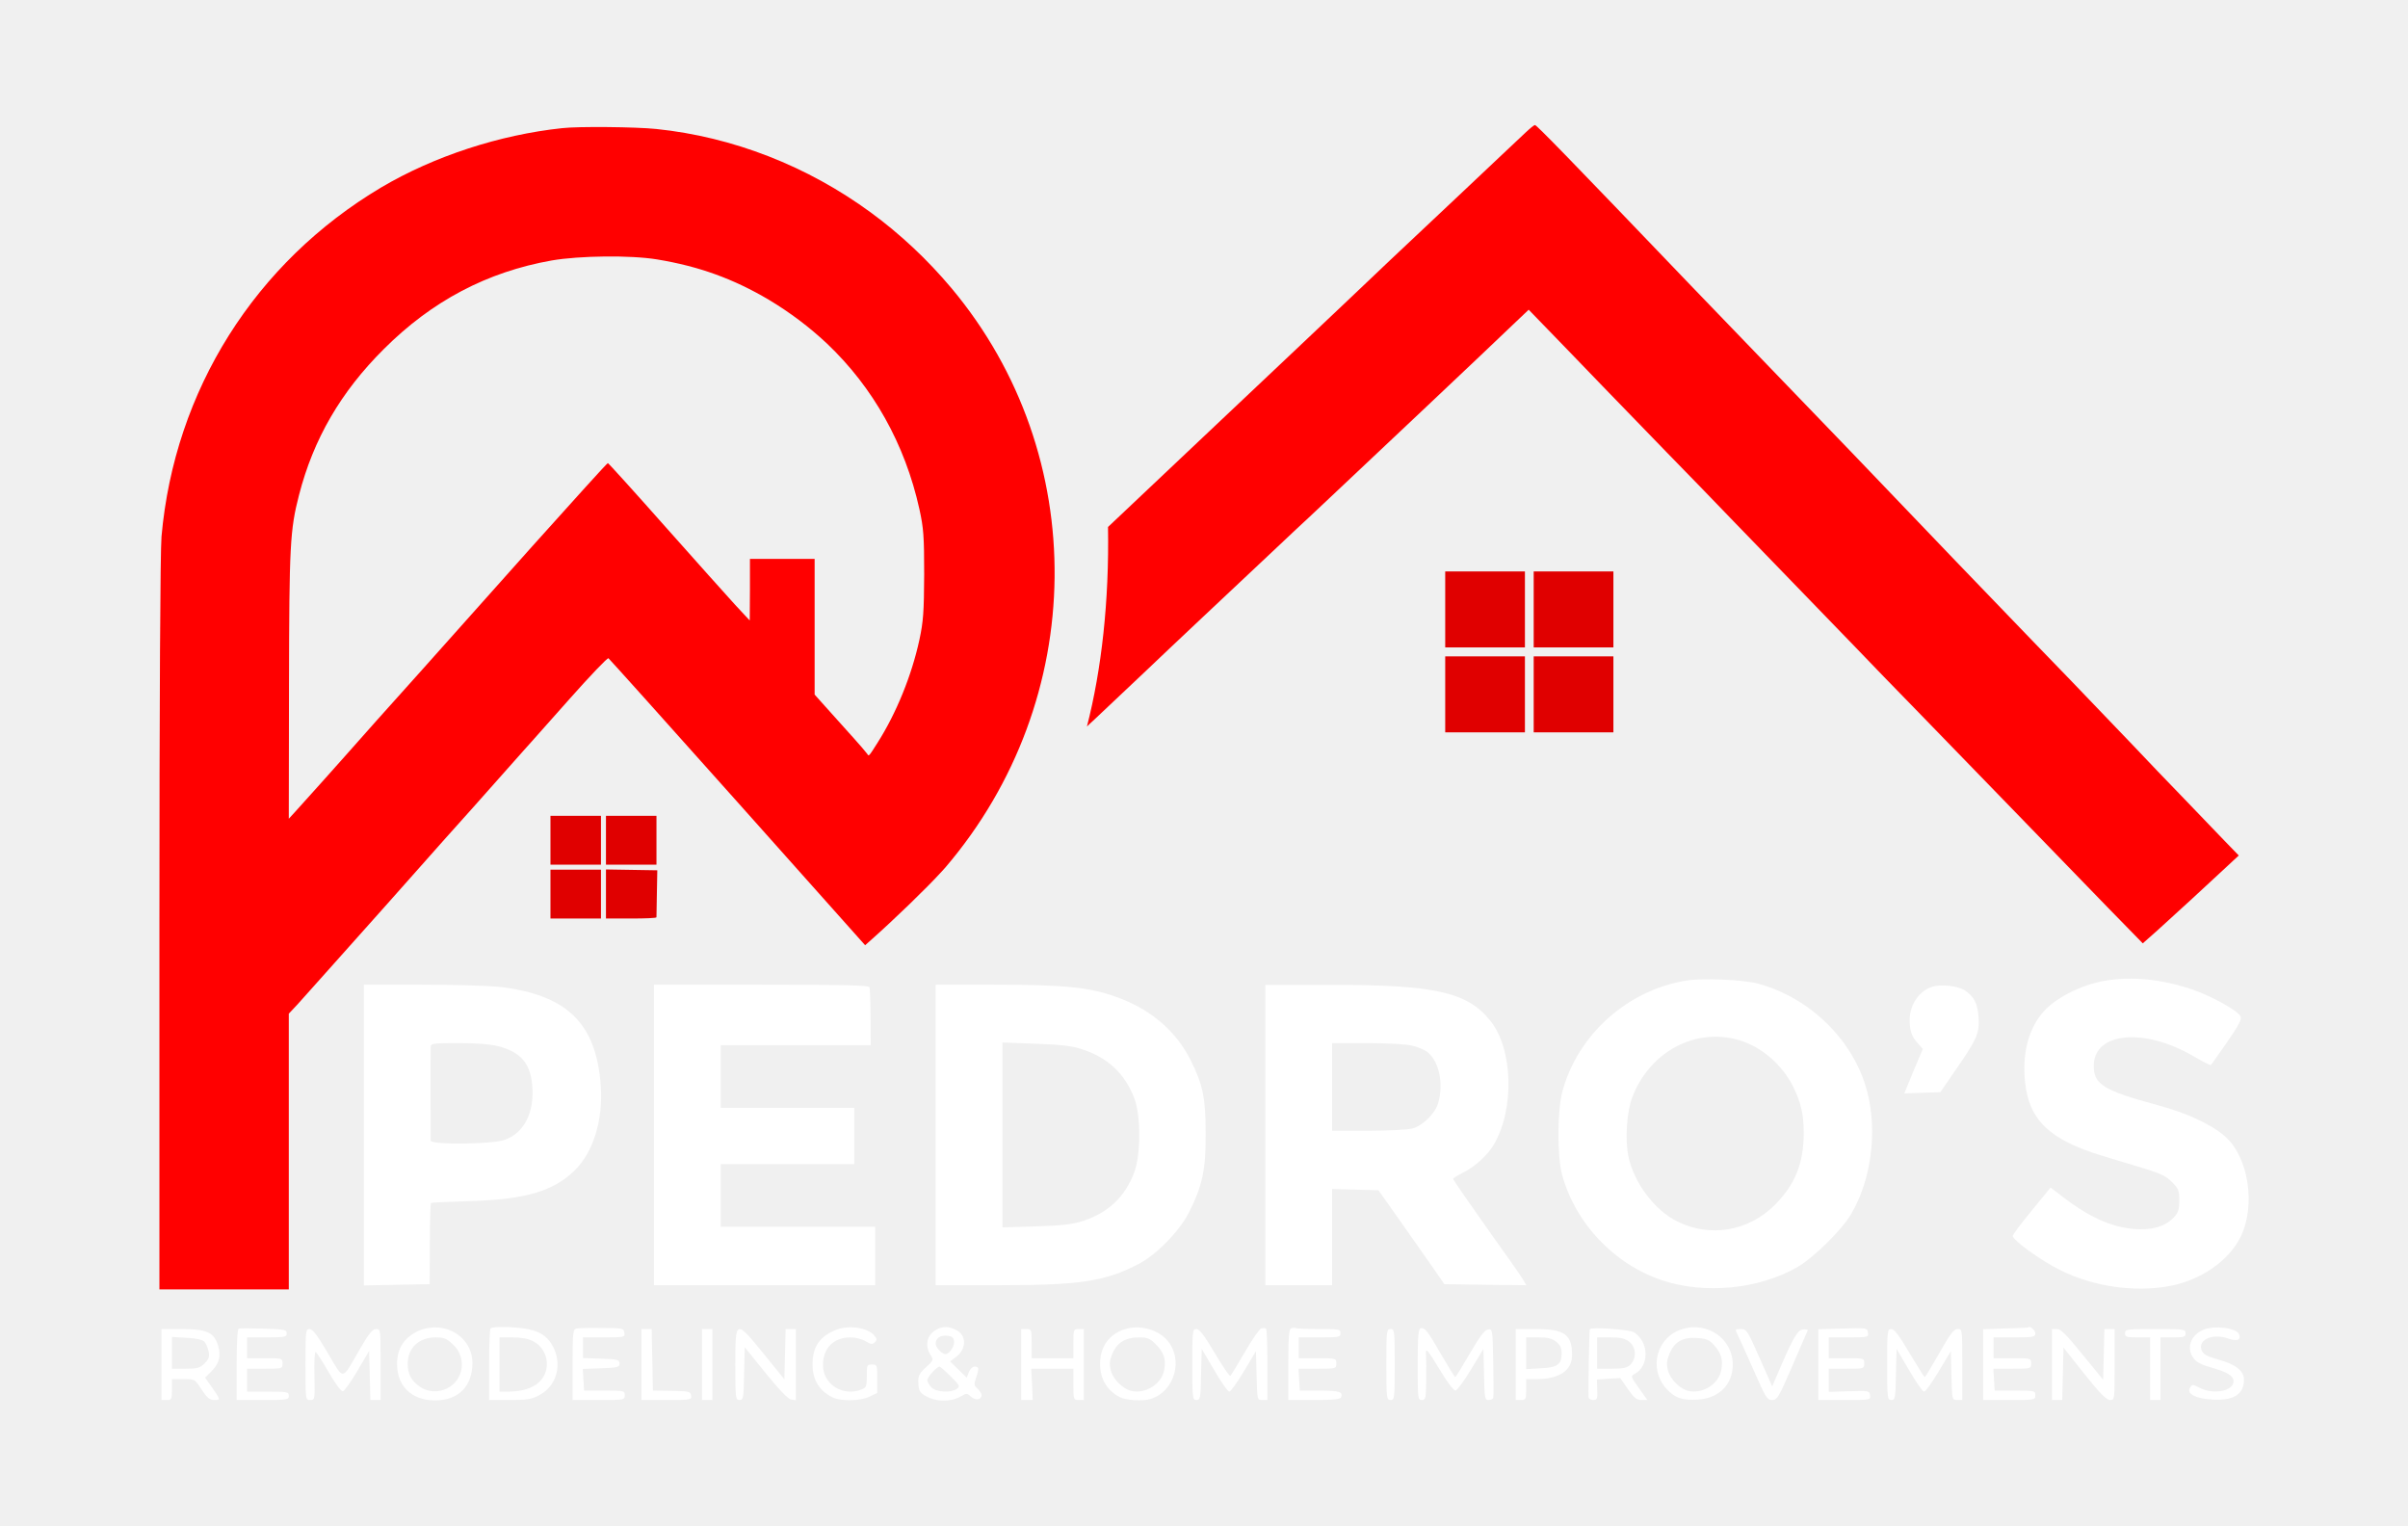
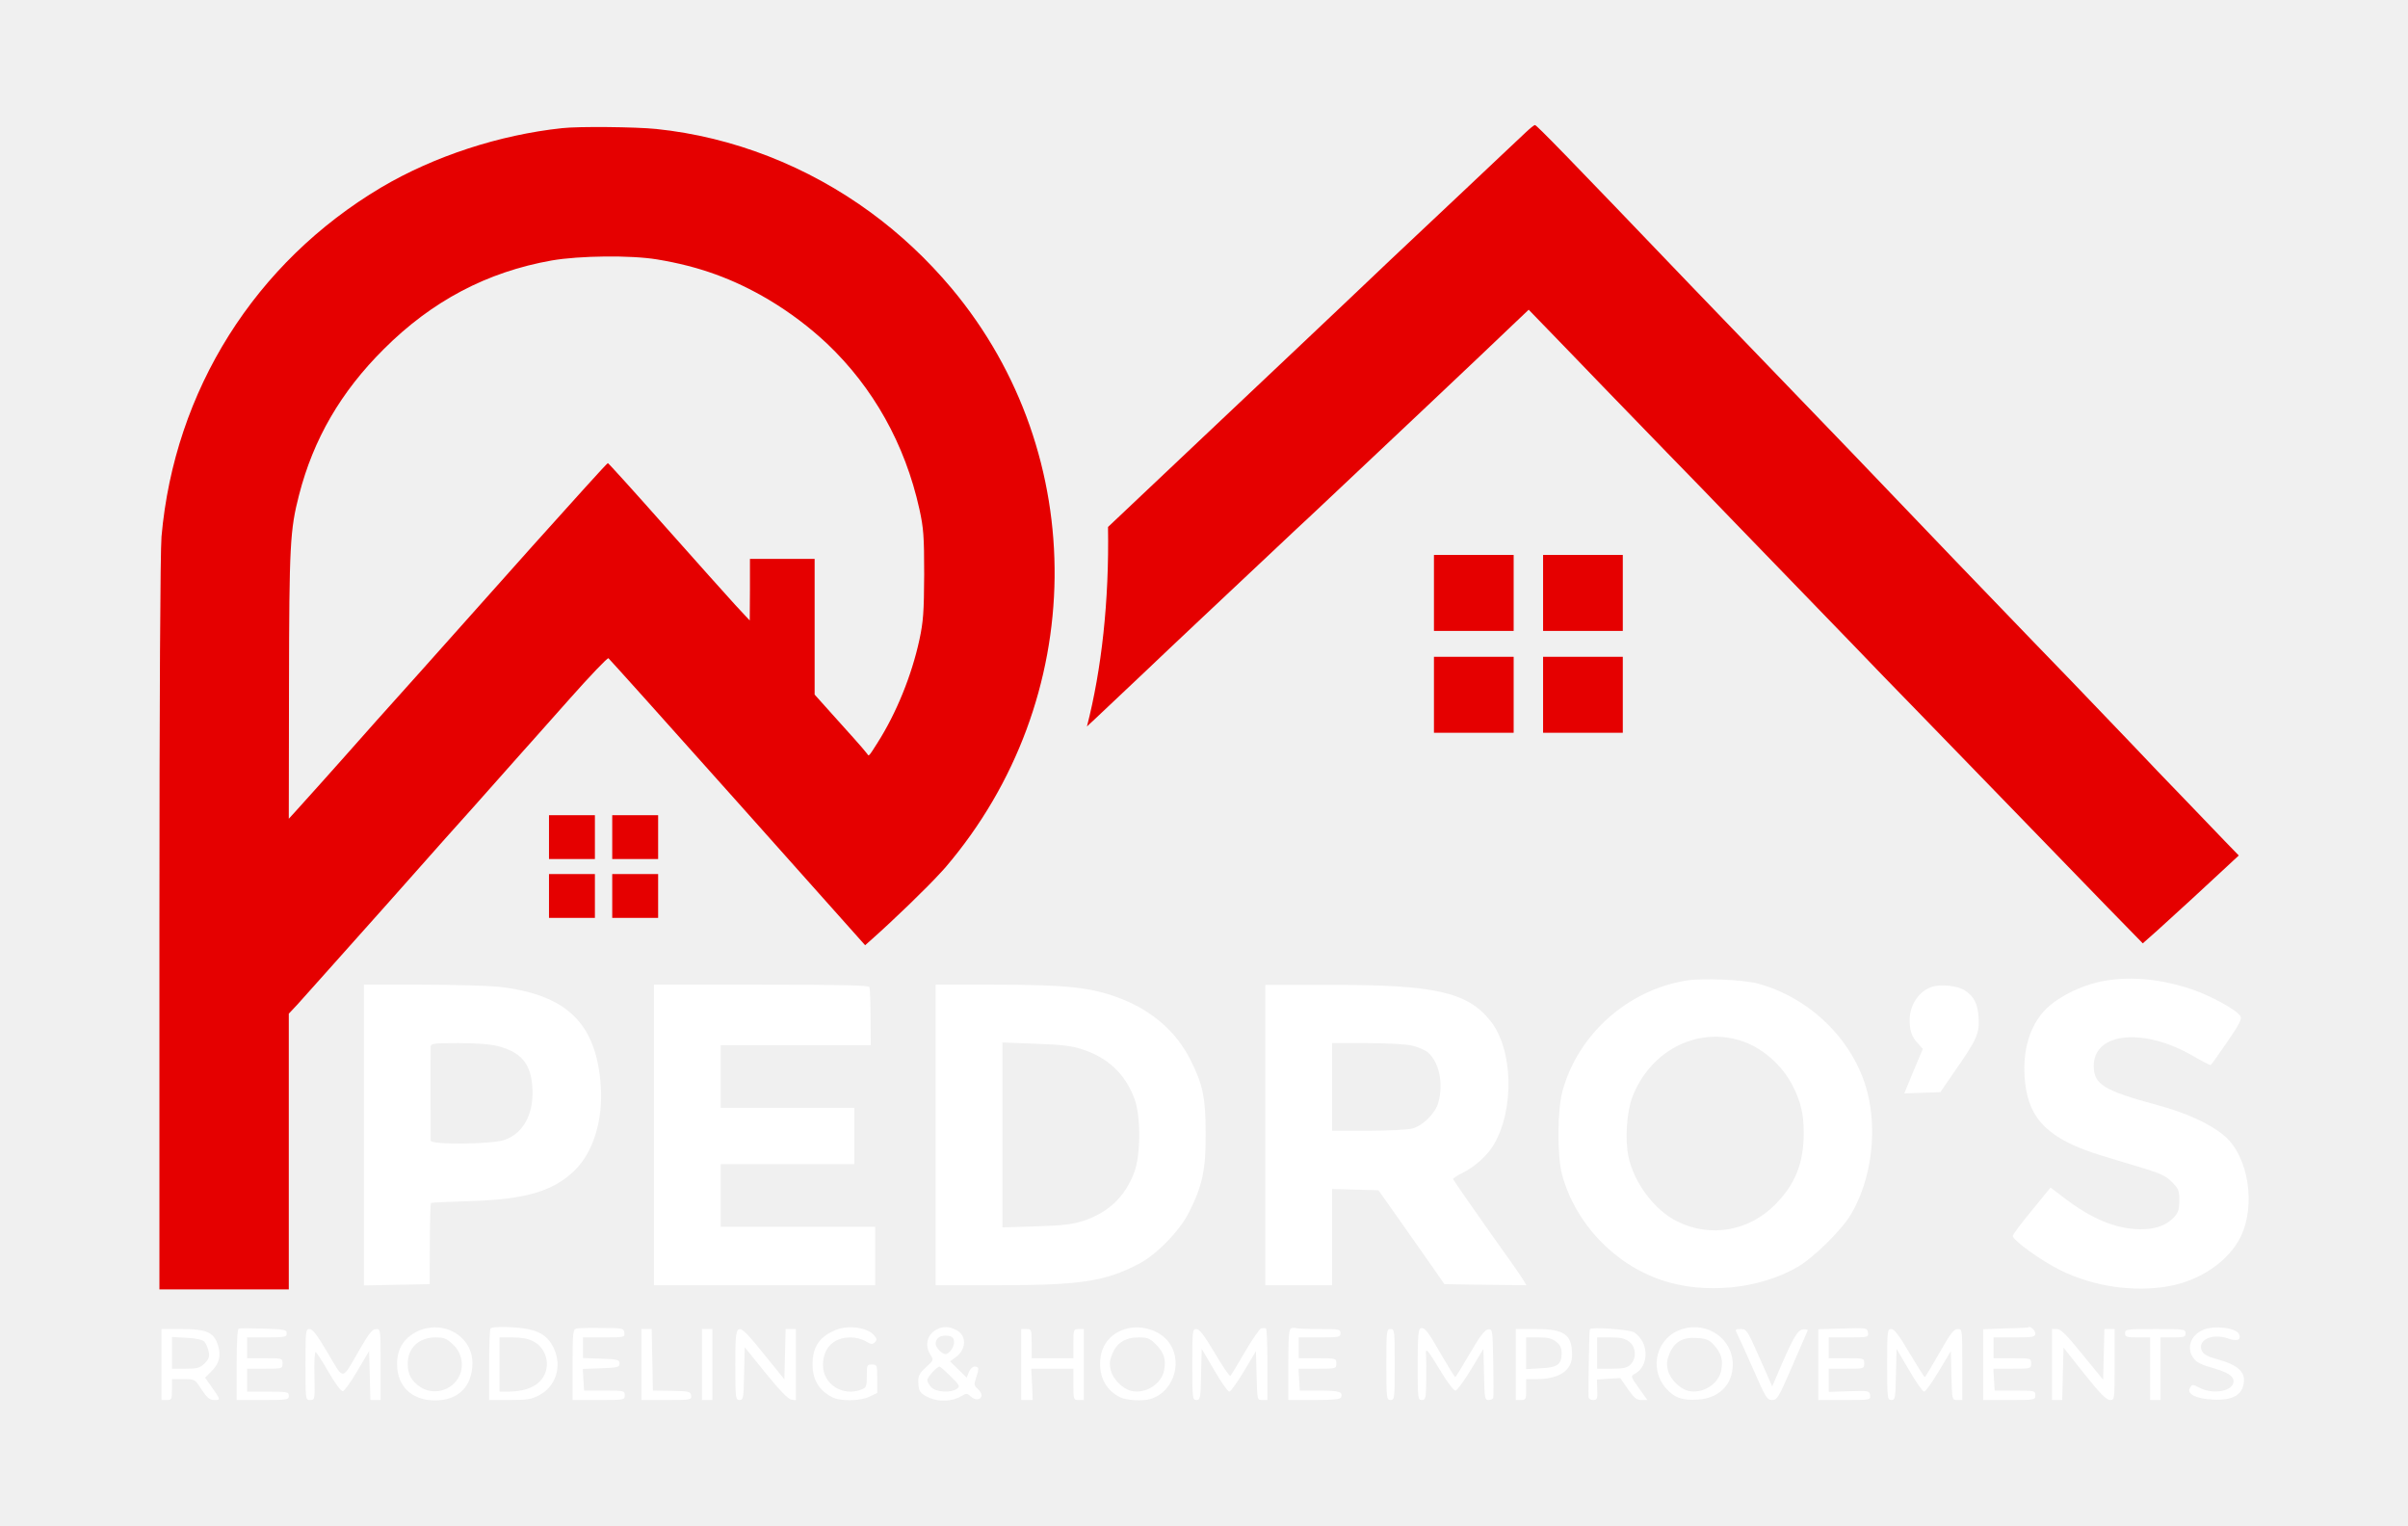
<svg xmlns="http://www.w3.org/2000/svg" version="1.1" id="Capa_1" x="0px" y="0px" viewBox="0 0 1154 731" style="enable-background:new 0 0 1154 731;" xml:space="preserve">
  <style type="text/css">
- 	.st0{fill:#FF0000;}
- 	.st1{fill:#E00000;}
- 	.st2{fill:#FFFFFF;}
+ 	.st0{fill:#E50000;}
+ 	.st1{fill:#FFFFFF;}
</style>
  <g>
    <g>
-       <path class="st0" d="M1072.9,409.9l-5.6,5.2c-8.1,7.6-25.3,23.4-33.4,30.7l-7,6.2l-17-17.4c-9.3-9.6-29.4-30.3-44.5-45.9    c-15.1-15.6-35.8-36.9-46-47.4c-10.2-10.4-24.1-24.8-31-32c-6.9-7.1-19.1-19.7-27.1-28c-8-8.2-21.7-22.4-30.5-31.5    c-8.7-9.1-22.9-23.7-31.5-32.5c-8.5-8.8-22.7-23.4-31.5-32.5c-8.7-9.1-20.3-21-25.6-26.5l-9.6-9.9l-7.9,7.5    c-4.3,4.2-24,22.8-43.8,41.5c-19.8,18.6-39.4,37.1-43.5,41c-4.1,3.9-8.7,8.2-10.1,9.5c-1.5,1.3-9.3,8.7-17.5,16.4    s-23.2,21.8-33.4,31.4c-10.2,9.6-22.6,21.3-27.5,26c-5,4.7-16.2,15.3-25,23.6c-1,0.9-2,1.8-3,2.8c7-27.2,10.7-60.1,10.1-95.6    l43.6-41.2c33.2-31.3,65-61.4,70.8-66.9c14.7-14,22.6-21.5,54-51c15.1-14.3,29.3-27.6,31.5-29.7c2.2-2.1,4.3-3.8,4.7-3.8    c0.8,0,15.8,15.4,74.8,77c20.6,21.4,56.7,58.9,77,79.9c5.7,5.9,26.9,28.1,50,52.2c11.8,12.3,28.3,29.4,36.5,37.9    c14.3,14.7,20.4,21.1,48.1,50c6.5,6.9,17.7,18.6,24.9,26c7.1,7.4,15.9,16.6,19.5,20.3L1072.9,409.9z" />
+       <g>
+         <path class="st0" d="M1072.9,409.9l-5.6,5.2c-8.1,7.6-25.3,23.4-33.4,30.7l-7,6.2l-17-17.4c-9.3-9.6-29.4-30.3-44.5-45.9     s-35.8-36.9-46-47.4c-10.2-10.4-24.1-24.8-31-32c-6.9-7.1-19.1-19.7-27.1-28c-8-8.2-21.7-22.4-30.5-31.5     c-8.7-9.1-22.9-23.7-31.5-32.5c-8.5-8.8-22.7-23.4-31.5-32.5c-8.7-9.1-20.3-21-25.6-26.5l-9.6-9.9l-7.9,7.5     c-4.3,4.2-24,22.8-43.8,41.5c-19.8,18.6-39.4,37.1-43.5,41s-8.7,8.2-10.1,9.5c-1.5,1.3-9.3,8.7-17.5,16.4s-23.2,21.8-33.4,31.4     s-22.6,21.3-27.5,26c-5,4.7-16.2,15.3-25,23.6c-1,0.9-2,1.8-3,2.8c7-27.2,10.7-60.1,10.1-95.6l43.6-41.2     c33.2-31.3,65-61.4,70.8-66.9c14.7-14,22.6-21.5,54-51c15.1-14.3,29.3-27.6,31.5-29.7c2.2-2.1,4.3-3.8,4.7-3.8     c0.8,0,15.8,15.4,74.8,77c20.6,21.4,56.7,58.9,77,79.9c5.7,5.9,26.9,28.1,50,52.2c11.8,12.3,28.3,29.4,36.5,37.9     c14.3,14.7,20.4,21.1,48.1,50c6.5,6.9,17.7,18.6,24.9,26c7.1,7.4,15.9,16.6,19.5,20.3L1072.9,409.9z" />
+       </g>
+       <g>
+         <path class="st0" d="M456,138.1c-11.5-13.7-24.5-25.9-38.7-36.3c-30.3-22.2-66-36.2-102.8-40c-9.6-1-37.2-1.3-45.1-0.4     c-30,3.2-61.3,13.4-86.7,28.4C122.3,125.7,83.6,187,77.4,257.1c-0.6,6.9-1,78.7-1,185.9v174.8h62V485.7l4.4-4.7     c2.4-2.6,21.5-24.1,42.6-47.7c21-23.7,39.6-44.6,41.4-46.5c1.7-1.9,8.5-9.6,15.1-17s12.4-14,13-14.6c0.5-0.6,8.8-9.9,18.4-20.7     s17.8-19.4,18.3-19.1c0.4,0.3,28.3,31.3,61.9,69l61.1,68.5l2.6-2.3c11.4-10.1,27-25.2,34-32.9c0.7-0.8,1.4-1.5,1.9-2.1     C521.7,335.3,523,218.1,456,138.1z M407.8,352.2c-3.9-4.3-9.4-10.5-12.3-13.7l-5.1-5.7v-65h-31v14.7l-0.1,14.8l-6.9-7.4     c-3.8-4.1-18.9-21.1-33.7-37.7c-14.7-16.6-27.1-30.3-27.4-30.3c-0.4,0-16.5,17.9-36,39.6c-19.5,21.9-43.7,49-53.8,60.3     c-22.6,25.2-22,24.5-36.6,41c-6.6,7.4-13.8,15.5-16.1,18s-5.5,6.1-7.2,8l-3.2,3.5l0.1-64c0.1-67.2,0.5-74.4,4.8-91.1     c6.9-26.8,20-49.4,40.6-69.9c23.1-23.1,49.5-37,80.5-42.5c13.3-2.3,37.8-2.6,50.5-0.5c20,3.3,36.4,9.2,53.5,19.3     c10.2,6.1,19.6,13.2,28,21.1c22,20.9,37.3,48,44.2,79.2c2,9.1,2.3,13,2.3,31.4c-0.1,17.9-0.4,22.5-2.3,31.3     c-3.7,17.1-11.1,35.2-20,49.2c-4.3,6.8-4.2,6.7-5,5.4c-0.4-0.6-3.8-4.6-7.6-8.8C407.9,352.4,407.8,352.3,407.8,352.2z" />
+       </g>
    </g>
    <g>
-       <path class="st0" d="M456,138.1c-11.5-13.7-24.5-25.9-38.7-36.3c-30.3-22.2-66-36.2-102.8-40c-9.6-1-37.2-1.3-45.1-0.4    c-30,3.2-61.3,13.4-86.7,28.4C122.3,125.7,83.6,187,77.4,257.1c-0.6,6.9-1,78.7-1,185.9v174.8h62V485.7l4.4-4.7    c2.4-2.6,21.5-24.1,42.6-47.7c21-23.7,39.6-44.6,41.4-46.5c1.7-1.9,8.5-9.6,15.1-17c6.6-7.4,12.4-14,13-14.6    c0.5-0.6,8.8-9.9,18.4-20.7s17.8-19.4,18.3-19.1c0.4,0.3,28.3,31.3,61.9,69l61.1,68.5l2.6-2.3c11.4-10.1,27-25.2,34-32.9    c0.7-0.8,1.4-1.5,1.9-2.1C521.7,335.3,523,218.1,456,138.1z M407.8,352.2c-3.9-4.3-9.4-10.5-12.3-13.7l-5.1-5.7v-65h-31v14.7    l-0.1,14.8l-6.9-7.4c-3.8-4.1-18.9-21.1-33.7-37.7c-14.7-16.6-27.1-30.3-27.4-30.3c-0.4,0-16.5,17.9-36,39.6    c-19.5,21.9-43.7,49-53.8,60.3c-22.6,25.2-22,24.5-36.6,41c-6.6,7.4-13.8,15.5-16.1,18c-2.3,2.5-5.5,6.1-7.2,8l-3.2,3.5l0.1-64    c0.1-67.2,0.5-74.4,4.8-91.1c6.9-26.8,20-49.4,40.6-69.9c23.1-23.1,49.5-37,80.5-42.5c13.3-2.3,37.8-2.6,50.5-0.5    c20,3.3,36.4,9.2,53.5,19.3c10.2,6.1,19.6,13.2,28,21.1c22,20.9,37.3,48,44.2,79.2c2,9.1,2.3,13,2.3,31.4    c-0.1,17.9-0.4,22.5-2.3,31.3c-3.7,17.1-11.1,35.2-20,49.2c-4.3,6.8-4.2,6.7-5,5.4c-0.4-0.6-3.8-4.6-7.6-8.8    C407.9,352.4,407.8,352.3,407.8,352.2z" />
+       <path class="st0" d="M687.2,284.1v18.2h19.1h19.1v-18.2v-18.2h-19.1h-19.1V284.1z" />
+       <path class="st0" d="M739.5,284.1v18.2h19.1h19.1v-18.2v-18.2h-19.1h-19.1V284.1z" />
+       <path class="st0" d="M687.2,332.9v18.2h19.1h19.1v-18.2v-18.2h-19.1h-19.1V332.9z" />
+       <path class="st0" d="M739.5,332.9v18.2h19.1h19.1v-18.2v-18.2h-19.1h-19.1V332.9z" />
+     </g>
+     <g>
+       <path class="st0" d="M263.1,401.1v10.5h11h11v-10.5v-10.5h-11h-11V401.1z" />
+       <path class="st0" d="M293.4,401.1v10.5h11h11v-10.5v-10.5h-11h-11V401.1z" />
+       <path class="st0" d="M263.1,429.3v10.5h11h11v-10.5v-10.5h-11h-11V429.3z" />
+       <path class="st0" d="M293.4,429.3v10.5h11h11v-10.5v-10.5h-11h-11V429.3z" />
    </g>
  </g>
-   <g>
-     <path class="st1" d="M692.6,292v18.2h19.1h19.1V292v-18.2h-19.1h-19.1V292z" />
-     <path class="st1" d="M735,292v18.2h19.1h19.1V292v-18.2h-19.1H735V292z" />
-     <path class="st1" d="M692.6,332.7v18.2h19.1h19.1v-18.2v-18.2h-19.1h-19.1V332.7z" />
-     <path class="st1" d="M735,332.7v18.2h19.1h19.1v-18.2v-18.2h-19.1H735V332.7z" />
-   </g>
-   <g>
-     <path class="st1" d="M263.8,402.6v11.7h12.1H288v-11.7v-11.7h-12.1h-12.1V402.6z" />
-     <path class="st1" d="M290.4,402.6v11.7h12.1h12.1v-11.7v-11.7h-12.1h-12.1V402.6z" />
-     <path class="st1" d="M263.8,428.4v11.7h12.1H288v-11.7v-11.7h-12.1h-12.1V428.4z" />
-     <path class="st1" d="M290.4,428.4v11.7h12.1c6.7,0,12.1-0.2,12.1-0.6c0-0.3,0.1-5.5,0.2-11.5l0.2-11l-12.3-0.2l-12.3-0.2V428.4z" />
-   </g>
-   <path class="st2" d="M808.3,469.8c-28.2,4.5-52.1,25.8-59.5,53c-2.5,9.1-2.6,31-0.2,40c6.3,23.2,24.7,42.8,47.8,50.6  c20.4,6.9,46.7,4.3,65-6.3c7.9-4.6,21.3-17.8,25.8-25.5c9.5-16.2,12.6-39.2,7.7-58.3c-6.2-24.4-27.2-45.2-52.4-52  C835.7,469.4,815.9,468.6,808.3,469.8z M833.5,498.4c10.5,3.1,20.3,11.5,25.6,21.8c3.9,7.7,5.3,13.5,5.3,22.6  c0,14.7-4.1,24.7-13.8,34.5c-12.6,12.6-30.9,15.8-46.7,8c-10.9-5.3-20.9-18.6-23.5-31.2c-1.7-8.1-0.8-21.5,1.9-28.5  C790.7,503.8,812.6,492.2,833.5,498.4z" />
-   <path class="st2" d="M1008.9,469.9c-11.9,2-24.8,8.7-30.5,15.9c-6.6,8.3-9.3,19.6-7.9,32.8c1.9,18.1,11.8,27.5,36.7,35.1  c5.6,1.7,14.7,4.5,20.2,6.1c7.9,2.4,10.8,3.8,13.5,6.6c3.1,3.1,3.5,4,3.5,8.8c0,4.3-0.5,5.8-2.5,8c-3.7,4-9.1,5.9-16.4,5.8  c-11.7-0.2-23.2-5-36.5-15.2l-6.3-4.8l-8.9,10.9c-4.9,5.9-9,11.4-9.2,12.2c-0.4,1.9,13.7,12.1,23.2,16.7  c15.8,7.7,34.8,10.4,51.4,7.5c15.3-2.7,28.9-12.1,34.6-23.7c7.4-15.2,3.7-38.5-7.6-48.2c-6.7-5.8-18.4-11.2-32.3-14.9  c-25.8-7-30.5-9.9-30.5-18.8c0-16.2,24.2-18.5,48-4.5c4.1,2.4,7.7,4.2,8.1,4.1c0.3-0.2,3.8-5.2,7.9-11.1c5.7-8.3,7.1-11,6.3-12.3  c-1.8-3-14-9.7-23.4-12.9C1036.1,469.2,1021.7,467.7,1008.9,469.9z" />
-   <path class="st2" d="M174.4,543.8v72.1l15.8-0.3l15.7-0.3L206,596c0-10.5,0.3-19.4,0.5-19.6s8.7-0.6,18.9-0.9  c26.4-0.8,39.7-4.7,50-14.7c8.9-8.7,13.7-24.2,12.5-40.6c-2.1-30-16.3-43.7-49-47.4c-4.9-0.5-21.5-1-36.7-1h-27.8V543.8z   M238.8,501.3c10.5,2.7,15.2,8,16.2,18.1c1.4,13.2-3.7,23.6-13.3,26.8c-6,2.1-35.3,2.4-35.3,0.3c-0.1-3.1-0.1-43.4,0-45  c0-1.5,1.3-1.7,13.3-1.7C228.4,499.8,235,500.3,238.8,501.3z" />
-   <path class="st2" d="M313.4,543.8v72h53h53v-14v-14h-37h-37v-15v-15h32h32v-13.5v-13.5h-32h-32v-15v-15h35.9h36l-0.1-13.3  c0-7.2-0.3-13.8-0.5-14.5c-0.4-0.9-11.7-1.2-51.9-1.2h-51.4V543.8z" />
-   <path class="st2" d="M448.4,543.8v72h30.3c39.3,0,50.9-1.8,67.2-10.3c8.4-4.4,19.5-15.8,23.9-24.6c6.4-12.6,8.1-20.5,8-37.6  c0-17.1-1.3-23.6-7.2-35.3c-6.6-13.3-18.1-23.5-33.2-29.4c-14-5.5-25.8-6.8-61.2-6.8h-27.8V543.8z M518.1,502.6  c12.8,4,21.1,11.9,25.6,23.9c3.1,8.4,3,27.3-0.2,35.4c-4.4,11.6-12.3,19-24.1,23c-5.3,1.7-9.6,2.3-22.7,2.7l-16.3,0.5v-44.3v-44.3  l15.8,0.6C507.9,500.5,513.5,501.1,518.1,502.6z" />
-   <path class="st2" d="M606.4,543.9v71.9h16h16v-23v-23.1l11.1,0.3l11.1,0.3l10.6,15c5.8,8.2,12.9,18.4,15.8,22.5l5.2,7.5l19.7,0.3  l19.6,0.2l-1.6-2.7c-0.9-1.6-8.8-12.8-17.6-25.1c-8.7-12.3-15.9-22.7-15.9-23.1c0-0.4,2-1.7,4.5-2.9c5.7-2.8,12-8.4,15-13.6  c10-17,9.2-45.7-1.6-59.2c-11-13.9-26.8-17.4-77.1-17.3h-30.8V543.9z M676.3,500.9c2.8,0.6,6.2,2,7.7,3.1c5.6,4.5,7.9,14.9,5.3,24.3  c-1.4,5.1-7.3,11-12.4,12.4c-2.2,0.6-11.8,1.1-21.2,1.1h-17.3v-21v-21h16.5C663.9,499.8,673.6,500.3,676.3,500.9z" />
-   <path class="st2" d="M926,472.8c-6.1,1.9-10.6,8.3-10.8,15.3c-0.1,5.7,0.9,8.6,3.9,11.8l2.4,2.7l-4.5,10.6l-4.4,10.7l8.6-0.3  l8.7-0.3l7.2-10.5c10.4-14.9,11.6-17.8,11.1-25.3c-0.4-6.8-2.3-10.3-7-13.2C937.8,472.3,929.9,471.5,926,472.8z" />
-   <path class="st2" d="M114.4,636.6c-0.6,0.2-1,7.1-1,17.3v16.9h12.5c11.8,0,12.5-0.1,12.5-2c0-1.9-0.7-2-10-2h-10v-5.5v-5.5h8.5  c8.4,0,8.5,0,8.5-2.5s-0.1-2.5-8.5-2.5h-8.5v-5v-5h9.5c8.7,0,9.5-0.2,9.5-1.9c0-1.8-0.9-2-11-2.3  C120.3,636.4,114.9,636.4,114.4,636.6z" />
-   <path class="st2" d="M201.9,637.1c-7.9,3.1-11.8,8.8-11.6,16.9c0.2,10.4,7.1,16.9,18,17c11.3,0.1,18.1-6.7,18.1-18  c0-9.5-7.9-17-18-17C206.5,636,203.6,636.5,201.9,637.1z M217,644.1c4.7,4.3,5.7,11.3,2.4,16.5c-3.8,6.1-12.2,7.9-18.1,3.9  c-4.1-2.8-5.9-6-5.9-11c0-7.6,5.2-12.6,13.3-12.7C212.7,640.8,214,641.3,217,644.1z" />
-   <path class="st2" d="M235.1,636.5c-0.4,0.3-0.7,8.2-0.7,17.5v16.8h9.8c8.4,0,10.5-0.3,14.2-2.3c8-4.2,11-13.7,7.1-22.3  c-2.4-5.3-6-8-12.2-9.3C247.8,635.7,236.1,635.4,235.1,636.5z M255.4,642.6c7.3,3.6,9,13.7,3.2,19.4c-3.1,3.1-8.1,4.7-14.9,4.8h-4.3  v-13v-13h6.3C249.6,640.8,253.2,641.4,255.4,642.6z" />
-   <path class="st2" d="M276.2,636.6c-1.6,0.3-1.8,2-1.8,17.3v16.9h12.5c12.3,0,12.5,0,12.5-2.3c0-2.1-0.3-2.2-9.7-2.2h-9.8l-0.3-5.2  l-0.3-5.2l8.8-0.3c8-0.3,8.8-0.5,8.8-2.3c0-1.8-0.8-2-8.7-2.3l-8.8-0.3v-4.9v-5h10.1c9.8,0,10-0.1,9.7-2.2  c-0.3-2.2-0.7-2.3-10.8-2.3C282.6,636.2,277.1,636.3,276.2,636.6z" />
-   <path class="st2" d="M400.9,637.1c-8.1,3.2-11.5,8.1-11.5,16.7c0,7.2,3.1,12.4,9.3,15.6c3.9,2.1,13.5,2,18-0.2l3.7-1.8v-6.8  c0-6.6-0.1-6.8-2.5-6.8s-2.5,0.3-2.5,5.5c0,5-0.2,5.6-2.6,6.5c-9,3.5-18.4-2.6-18.4-11.7c0-8.2,5.1-13.3,13.2-13.3  c2.4,0,5.6,0.8,7.3,1.9c2.6,1.5,3.2,1.6,4.4,0.4c1.1-1.2,1-1.7-0.5-3.4C415.6,636.1,406.8,634.8,400.9,637.1z" />
-   <path class="st2" d="M448.9,637c-4.7,2.5-5.9,7.7-2.9,12.3c1.5,2.3,1.4,2.5-2.2,5.8c-3.1,2.8-3.8,4.1-3.7,7c0.1,4.7,0.8,5.6,5.4,7.7  c4.6,2,10.9,1.7,15.1-0.8c2.5-1.5,2.9-1.5,4.7,0.2c2.2,2,5.1,1.5,5.1-0.7c0-0.8-0.9-2.2-1.9-3.1c-1.8-1.6-1.8-2.1-0.6-5.6  c0.7-2.1,1.1-4.1,0.8-4.4c-1.4-1.4-3.4-0.4-4.4,2.1l-1,2.6l-4-3.9l-4-3.9l2.6-1.9c5.3-3.8,5.5-10.5,0.4-13.1  C455,635.5,451.7,635.4,448.9,637z M457.2,642.6c0.4,2.4-2.2,6.2-4.1,6.2c-1.7,0-4.7-3.2-4.7-5c0-2.6,2.2-4.1,5.5-3.8  C456.2,640.2,457,640.9,457.2,642.6z M455.6,659.5c4.3,4.2,4.6,4.8,3,5.9c-2.7,2.1-9.9,1.7-12.2-0.6c-1.1-1.1-2-2.7-2-3.5  c0-1.5,4.6-6.5,5.9-6.5C450.6,654.8,453,656.9,455.6,659.5z" />
-   <path class="st2" d="M539.3,636.8c-7.6,2.3-12,8.3-12.1,16.3c-0.1,7.4,3.2,13.1,9.4,16.3c3,1.6,11.1,2.1,14.8,0.9  c11.7-3.6,16-19.3,7.7-28.4C554.5,636.9,546.1,634.7,539.3,636.8z M553.9,644.1c3.9,3.9,5,7.2,4,12.4c-1.2,6.7-9.1,11.6-15.9,9.9  c-4-1-8.5-5.5-9.6-9.6c-0.8-3.1-0.7-4.7,0.6-8c2.2-5.4,6.3-8,12.8-8C549.9,640.8,551.1,641.3,553.9,644.1z" />
-   <path class="st2" d="M604.4,636.5c-0.8,0.2-4.3,5.3-7.8,11.3s-6.6,11.2-7,11.4c-0.4,0.3-3.8-4.7-7.5-11c-5-8.4-7.3-11.4-8.7-11.4  c-1.9,0-2,0.7-2,17c0,16.2,0.1,17,2,17c1.8,0,2-0.8,2.2-12.3l0.3-12.2l6,10.2c3.3,5.7,6.5,10.3,7.2,10.3c0.7,0,3.8-4.4,7-9.7  l5.8-9.7l0.3,11.7c0.3,11.7,0.3,11.7,2.7,11.7h2.5v-16.9c0-9.4-0.3-17.2-0.7-17.4C606.2,636.3,605.2,636.3,604.4,636.5z" />
-   <path class="st2" d="M618.7,636.5c-1,0.3-1.3,4.8-1.3,17.4v16.9h12.4c9.4,0,12.5-0.3,12.9-1.3c1-2.6-0.9-3.2-10.3-3.2h-9.5l-0.3-5.3  l-0.3-5.2h9c9,0,9.1,0,9.1-2.5s-0.1-2.5-9-2.5h-9v-5v-5h10c9.3,0,10-0.1,10-2c0-1.9-0.7-2-9.9-2c-5.5,0-10.5-0.2-11.3-0.4  C620.5,636.1,619.3,636.2,618.7,636.5z" />
-   <path class="st2" d="M680.7,636.5c-1,0.4-1.3,4.8-1.3,17.4c0,16.2,0.1,16.9,2,16.9c1.8,0,2-0.7,2.1-9.3c0.1-5,0-10.6-0.1-12.2  c-0.3-3.9,0.4-3.2,7.1,7.8c3,5.1,6.2,9.2,7,9.2c0.7,0,4.1-4.5,7.4-10l6-10l0.3,12.2c0.2,11.3,0.4,12.3,2.1,12.3c1.1,0,2.1-0.4,2.3-1  c0.2-0.5,0.2-8.2,0-17c-0.3-15.9-0.3-16.1-2.5-15.8c-1.6,0.2-3.9,3.3-8.7,11.5c-3.6,6.2-6.7,11.3-7,11.3c-0.3,0-3.3-4.9-6.8-10.9  C684.1,637.5,682.7,635.8,680.7,636.5z" />
-   <path class="st2" d="M761.9,636.9c-0.3,0.4-0.8,29.4-0.6,32.6c0.1,0.7,1,1.3,2.1,1.3c2.1,0,2.3-0.5,2-6.2l-0.1-3.6l5.6-0.4l5.6-0.3  l3.6,5.2c3,4.3,4.2,5.3,6.5,5.3h2.9l-4.1-5.7c-3.9-5.5-4-5.7-2-6.8c7.1-3.8,6.9-15.3-0.3-19.9C780.9,637,762.6,635.7,761.9,636.9z   M780.8,642.9c3.3,2.6,3.6,7.9,0.6,10.9c-1.6,1.6-3.3,2-9,2h-7v-7.5v-7.5h6.4C776.7,640.8,778.7,641.3,780.8,642.9z" />
-   <path class="st2" d="M806.3,636.8c-12.3,3.7-16.4,18.6-7.9,28.4c4.1,4.6,7.8,5.9,15.3,5.4c10.1-0.6,16.7-7.2,16.7-16.8  C830.4,641.6,818.4,633.1,806.3,636.8z M821.5,644.6c3.4,3.8,4.3,7,3.4,11.9c-1.2,6.7-9.1,11.6-15.9,9.9c-4-1-8.5-5.5-9.6-9.6  c-0.8-3.1-0.7-4.7,0.6-8c2.4-5.9,6.4-8.2,13.3-7.7C817.9,641.4,819.2,642,821.5,644.6z" />
-   <path class="st2" d="M881.2,636.6l-9.8,0.3v16.9v17H884c12.4,0,12.5,0,12.2-2.3c-0.3-2.1-0.6-2.2-10-1.9l-9.8,0.3v-5.5v-5.6h8.5  c8.4,0,8.5,0,8.5-2.5s-0.1-2.5-8.5-2.5h-8.5v-5v-5h9.6c9.2,0,9.5-0.1,9.2-2.2C894.9,636.2,894.9,636.2,881.2,636.6z" />
-   <path class="st2" d="M961.2,636.5l-10.8,0.4v16.9v17h12.5c12.3,0,12.5,0,12.5-2.3c0-2.1-0.3-2.2-9.7-2.2h-9.8l-0.3-5.3l-0.3-5.2h9  c9,0,9.1,0,9.1-2.5s-0.1-2.5-9-2.5h-9v-5v-5h10c9.1,0,10-0.2,10-1.9c0-1.5-2.6-3.8-3.3-2.9C972,636.1,967.1,636.4,961.2,636.5z" />
-   <path class="st2" d="M1055.8,637.2c-6.2,2.7-8.2,9.1-4.4,13.8c1.2,1.7,4.1,3.1,8.2,4.2c7.7,2.2,10.8,4,10.8,6.6  c0,4.7-9.4,6.6-16.2,3.2c-3.4-1.8-3.6-1.8-4.7,0c-1.7,2.8,2.8,5.2,10.9,5.6c10.1,0.6,15-2.6,15-9.6c0-4.2-4.2-7.4-12.4-9.6  c-5.1-1.4-7-2.4-7.8-4.2c-2.3-5.1,4.9-8.5,12.5-5.9c4.4,1.5,6.4,0.8,5.4-1.9C1071.9,636.2,1061.2,634.9,1055.8,637.2z" />
-   <path class="st2" d="M77.4,653.8v17h2.5c2.3,0,2.5-0.3,2.5-5v-5h5.5c5.5,0,5.5,0,8.7,5c2.7,4,3.9,5,6.1,5c3.1,0,3.1,0-1.5-6.6  l-2.9-4.1l3-3c3.8-3.8,4.7-7.4,3.2-12.4c-1.9-6.3-5.5-7.9-17.3-7.9h-9.8V653.8z M97.9,642.8c0.8,0.9,1.7,3,2.1,4.7  c0.5,2.6,0.1,3.7-1.9,5.7c-2.3,2.3-3.5,2.6-9.2,2.6h-6.5v-7.6v-7.6l7,0.4C93.8,641.2,96.9,641.9,97.9,642.8z" />
-   <path class="st2" d="M146.4,653.8c0,17,0,17,2.3,17c2.2,0,2.2-0.2,2-11.5c-0.2-6.3,0.1-11.5,0.5-11.5s3.2,4.3,6.2,9.5  c3.4,5.9,6.1,9.4,6.9,9.3c0.8-0.2,4-4.6,7-9.8l5.6-9.5l0.3,11.7l0.3,11.8h2.4h2.5v-17c0-17,0-17-2.2-17c-1.8,0.1-3.4,2.1-7.8,9.7  c-8.8,15.3-7.4,15.2-15.3,1.8c-5-8.5-7.3-11.5-8.7-11.5C146.5,636.8,146.4,637.5,146.4,653.8z" />
-   <path class="st2" d="M307.4,653.8v17h12.1c11.7,0,12-0.1,11.7-2.1c-0.3-2-1-2.1-9.3-2.3l-9-0.1l-0.3-14.8l-0.3-14.7h-2.4h-2.5V653.8  z" />
-   <path class="st2" d="M336.4,653.8v17h2.5h2.5v-17v-17h-2.5h-2.5V653.8z" />
-   <path class="st2" d="M352.4,653.8c0,16.2,0.1,17,2,17c1.8,0,2-0.8,2.2-12.7l0.3-12.6l10,12.4c6.6,8.1,10.8,12.5,12.3,12.7l2.2,0.3  v-17v-17.1h-2.5h-2.4l-0.3,12l-0.3,12.1l-9.8-12.1C352.5,632.1,352.4,632.1,352.4,653.8z" />
-   <path class="st2" d="M489.4,653.8v17h2.8h2.7l-0.3-7.5l-0.4-7.5h10.1h10.1v7.5c0,7.3,0.1,7.5,2.5,7.5h2.5v-17v-17h-2.5  c-2.4,0-2.5,0.2-2.5,7v7h-10h-10v-7c0-6.8-0.1-7-2.5-7h-2.5V653.8z" />
-   <path class="st2" d="M664.4,653.8c0,16.3,0.1,17,2,17c1.9,0,2-0.7,2-17c0-16.3-0.1-17-2-17C664.5,636.8,664.4,637.5,664.4,653.8z" />
-   <path class="st2" d="M726.4,653.8v17h2.5c2.3,0,2.5-0.3,2.5-5v-5h4.8c11.1,0,17.2-4.1,17.2-11.6c0-9.8-3.7-12.4-17.4-12.4h-9.6  V653.8z M745.8,642.9c1.8,1.4,2.6,3,2.6,5.3c0,5.6-1.9,7-9.9,7.4l-7.1,0.4v-7.6v-7.6h5.9C741.7,640.8,743.8,641.3,745.8,642.9z" />
-   <path class="st2" d="M832.7,639.5c0.8,1.6,4.3,9.2,7.7,17c5.8,13.2,6.4,14.3,8.9,14.3c2.4,0,3.1-1.2,9.6-16.2  c3.9-8.9,7.2-16.6,7.4-17.1c0.2-0.4-0.9-0.7-2.3-0.5c-2.7,0.3-5,4.5-13.2,23.8l-1.5,3.5l-6.1-13.8c-5.8-13.1-6.2-13.7-8.9-13.7  C831.4,636.8,831.4,636.9,832.7,639.5z" />
-   <path class="st2" d="M904.4,653.8c0,16.2,0.1,17,2,17c1.8,0,2-0.8,2.2-12.3l0.3-12.2l6,10.2c3.3,5.7,6.5,10.3,7.2,10.3  c0.7,0,3.8-4.4,7-9.7l5.8-9.7l0.3,11.7c0.3,11.7,0.3,11.7,2.7,11.7h2.5v-17c0-17,0-17-2.2-17c-1.9,0-3.5,2.2-8.8,11.5  c-3.6,6.3-6.7,11.5-7,11.5s-3.5-5.2-7.3-11.5c-5-8.5-7.3-11.5-8.7-11.5C904.5,636.8,904.4,637.5,904.4,653.8z" />
-   <path class="st2" d="M983.4,653.8v17h2.5h2.4l0.3-12.5l0.3-12.6l10,12.6c7.4,9.3,10.6,12.5,12.3,12.5c2.2,0,2.2,0,2.2-17v-17h-2.5  h-2.4l-0.3,12.2l-0.3,12.1L998,649c-7.6-9.4-10.4-12.2-12.2-12.2h-2.4V653.8z" />
-   <path class="st2" d="M1018.4,638.8c0,1.8,0.7,2,6,2h6v15v15h2.5h2.5v-15v-15h6c5.3,0,6-0.2,6-2c0-1.9-0.7-2-14.5-2  C1019.1,636.8,1018.4,636.9,1018.4,638.8z" />
+   <path class="st1" d="M808.3,469.8c-28.2,4.5-52.1,25.8-59.5,53c-2.5,9.1-2.6,31-0.2,40c6.3,23.2,24.7,42.8,47.8,50.6  c20.4,6.9,46.7,4.3,65-6.3c7.9-4.6,21.3-17.8,25.8-25.5c9.5-16.2,12.6-39.2,7.7-58.3c-6.2-24.4-27.2-45.2-52.4-52  C835.7,469.4,815.9,468.6,808.3,469.8z M833.5,498.4c10.5,3.1,20.3,11.5,25.6,21.8c3.9,7.7,5.3,13.5,5.3,22.6  c0,14.7-4.1,24.7-13.8,34.5c-12.6,12.6-30.9,15.8-46.7,8c-10.9-5.3-20.9-18.6-23.5-31.2c-1.7-8.1-0.8-21.5,1.9-28.5  C790.7,503.8,812.6,492.2,833.5,498.4z" />
+   <path class="st1" d="M1008.9,469.9c-11.9,2-24.8,8.7-30.5,15.9c-6.6,8.3-9.3,19.6-7.9,32.8c1.9,18.1,11.8,27.5,36.7,35.1  c5.6,1.7,14.7,4.5,20.2,6.1c7.9,2.4,10.8,3.8,13.5,6.6c3.1,3.1,3.5,4,3.5,8.8c0,4.3-0.5,5.8-2.5,8c-3.7,4-9.1,5.9-16.4,5.8  c-11.7-0.2-23.2-5-36.5-15.2l-6.3-4.8l-8.9,10.9c-4.9,5.9-9,11.4-9.2,12.2c-0.4,1.9,13.7,12.1,23.2,16.7  c15.8,7.7,34.8,10.4,51.4,7.5c15.3-2.7,28.9-12.1,34.6-23.7c7.4-15.2,3.7-38.5-7.6-48.2c-6.7-5.8-18.4-11.2-32.3-14.9  c-25.8-7-30.5-9.9-30.5-18.8c0-16.2,24.2-18.5,48-4.5c4.1,2.4,7.7,4.2,8.1,4.1c0.3-0.2,3.8-5.2,7.9-11.1c5.7-8.3,7.1-11,6.3-12.3  c-1.8-3-14-9.7-23.4-12.9C1036.1,469.2,1021.7,467.7,1008.9,469.9z" />
+   <path class="st1" d="M174.4,543.8v72.1l15.8-0.3l15.7-0.3L206,596c0-10.5,0.3-19.4,0.5-19.6s8.7-0.6,18.9-0.9  c26.4-0.8,39.7-4.7,50-14.7c8.9-8.7,13.7-24.2,12.5-40.6c-2.1-30-16.3-43.7-49-47.4c-4.9-0.5-21.5-1-36.7-1h-27.8V543.8z   M238.8,501.3c10.5,2.7,15.2,8,16.2,18.1c1.4,13.2-3.7,23.6-13.3,26.8c-6,2.1-35.3,2.4-35.3,0.3c-0.1-3.1-0.1-43.4,0-45  c0-1.5,1.3-1.7,13.3-1.7C228.4,499.8,235,500.3,238.8,501.3z" />
+   <path class="st1" d="M313.4,543.8v72h53h53v-14v-14h-37h-37v-15v-15h32h32v-13.5v-13.5h-32h-32v-15v-15h35.9h36l-0.1-13.3  c0-7.2-0.3-13.8-0.5-14.5c-0.4-0.9-11.7-1.2-51.9-1.2h-51.4V543.8z" />
+   <path class="st1" d="M448.4,543.8v72h30.3c39.3,0,50.9-1.8,67.2-10.3c8.4-4.4,19.5-15.8,23.9-24.6c6.4-12.6,8.1-20.5,8-37.6  c0-17.1-1.3-23.6-7.2-35.3c-6.6-13.3-18.1-23.5-33.2-29.4c-14-5.5-25.8-6.8-61.2-6.8h-27.8L448.4,543.8L448.4,543.8z M518.1,502.6  c12.8,4,21.1,11.9,25.6,23.9c3.1,8.4,3,27.3-0.2,35.4c-4.4,11.6-12.3,19-24.1,23c-5.3,1.7-9.6,2.3-22.7,2.7l-16.3,0.5v-44.3v-44.3  l15.8,0.6C507.9,500.5,513.5,501.1,518.1,502.6z" />
+   <path class="st1" d="M606.4,543.9v71.9h16h16v-23v-23.1l11.1,0.3l11.1,0.3l10.6,15c5.8,8.2,12.9,18.4,15.8,22.5l5.2,7.5l19.7,0.3  l19.6,0.2l-1.6-2.7c-0.9-1.6-8.8-12.8-17.6-25.1c-8.7-12.3-15.9-22.7-15.9-23.1c0-0.4,2-1.7,4.5-2.9c5.7-2.8,12-8.4,15-13.6  c10-17,9.2-45.7-1.6-59.2c-11-13.9-26.8-17.4-77.1-17.3h-30.8V543.9z M676.3,500.9c2.8,0.6,6.2,2,7.7,3.1c5.6,4.5,7.9,14.9,5.3,24.3  c-1.4,5.1-7.3,11-12.4,12.4c-2.2,0.6-11.8,1.1-21.2,1.1h-17.3v-21v-21h16.5C663.9,499.8,673.6,500.3,676.3,500.9z" />
+   <path class="st1" d="M926,472.8c-6.1,1.9-10.6,8.3-10.8,15.3c-0.1,5.7,0.9,8.6,3.9,11.8l2.4,2.7l-4.5,10.6l-4.4,10.7l8.6-0.3  l8.7-0.3l7.2-10.5c10.4-14.9,11.6-17.8,11.1-25.3c-0.4-6.8-2.3-10.3-7-13.2C937.8,472.3,929.9,471.5,926,472.8z" />
+   <path class="st1" d="M114.4,636.6c-0.6,0.2-1,7.1-1,17.3v16.9h12.5c11.8,0,12.5-0.1,12.5-2s-0.7-2-10-2h-10v-5.5v-5.5h8.5  c8.4,0,8.5,0,8.5-2.5s-0.1-2.5-8.5-2.5h-8.5v-5v-5h9.5c8.7,0,9.5-0.2,9.5-1.9c0-1.8-0.9-2-11-2.3  C120.3,636.4,114.9,636.4,114.4,636.6z" />
+   <path class="st1" d="M201.9,637.1c-7.9,3.1-11.8,8.8-11.6,16.9c0.2,10.4,7.1,16.9,18,17c11.3,0.1,18.1-6.7,18.1-18  c0-9.5-7.9-17-18-17C206.5,636,203.6,636.5,201.9,637.1z M217,644.1c4.7,4.3,5.7,11.3,2.4,16.5c-3.8,6.1-12.2,7.9-18.1,3.9  c-4.1-2.8-5.9-6-5.9-11c0-7.6,5.2-12.6,13.3-12.7C212.7,640.8,214,641.3,217,644.1z" />
+   <path class="st1" d="M235.1,636.5c-0.4,0.3-0.7,8.2-0.7,17.5v16.8h9.8c8.4,0,10.5-0.3,14.2-2.3c8-4.2,11-13.7,7.1-22.3  c-2.4-5.3-6-8-12.2-9.3C247.8,635.7,236.1,635.4,235.1,636.5z M255.4,642.6c7.3,3.6,9,13.7,3.2,19.4c-3.1,3.1-8.1,4.7-14.9,4.8h-4.3  v-13v-13h6.3C249.6,640.8,253.2,641.4,255.4,642.6z" />
+   <path class="st1" d="M276.2,636.6c-1.6,0.3-1.8,2-1.8,17.3v16.9h12.5c12.3,0,12.5,0,12.5-2.3c0-2.1-0.3-2.2-9.7-2.2h-9.8l-0.3-5.2  l-0.3-5.2l8.8-0.3c8-0.3,8.8-0.5,8.8-2.3s-0.8-2-8.7-2.3l-8.8-0.3v-4.9v-5h10.1c9.8,0,10-0.1,9.7-2.2c-0.3-2.2-0.7-2.3-10.8-2.3  C282.6,636.2,277.1,636.3,276.2,636.6z" />
+   <path class="st1" d="M400.9,637.1c-8.1,3.2-11.5,8.1-11.5,16.7c0,7.2,3.1,12.4,9.3,15.6c3.9,2.1,13.5,2,18-0.2l3.7-1.8v-6.8  c0-6.6-0.1-6.8-2.5-6.8s-2.5,0.3-2.5,5.5c0,5-0.2,5.6-2.6,6.5c-9,3.5-18.4-2.6-18.4-11.7c0-8.2,5.1-13.3,13.2-13.3  c2.4,0,5.6,0.8,7.3,1.9c2.6,1.5,3.2,1.6,4.4,0.4c1.1-1.2,1-1.7-0.5-3.4C415.6,636.1,406.8,634.8,400.9,637.1z" />
+   <path class="st1" d="M448.9,637c-4.7,2.5-5.9,7.7-2.9,12.3c1.5,2.3,1.4,2.5-2.2,5.8c-3.1,2.8-3.8,4.1-3.7,7c0.1,4.7,0.8,5.6,5.4,7.7  c4.6,2,10.9,1.7,15.1-0.8c2.5-1.5,2.9-1.5,4.7,0.2c2.2,2,5.1,1.5,5.1-0.7c0-0.8-0.9-2.2-1.9-3.1c-1.8-1.6-1.8-2.1-0.6-5.6  c0.7-2.1,1.1-4.1,0.8-4.4c-1.4-1.4-3.4-0.4-4.4,2.1l-1,2.6l-4-3.9l-4-3.9l2.6-1.9c5.3-3.8,5.5-10.5,0.4-13.1  C455,635.5,451.7,635.4,448.9,637z M457.2,642.6c0.4,2.4-2.2,6.2-4.1,6.2c-1.7,0-4.7-3.2-4.7-5c0-2.6,2.2-4.1,5.5-3.8  C456.2,640.2,457,640.9,457.2,642.6z M455.6,659.5c4.3,4.2,4.6,4.8,3,5.9c-2.7,2.1-9.9,1.7-12.2-0.6c-1.1-1.1-2-2.7-2-3.5  c0-1.5,4.6-6.5,5.9-6.5C450.6,654.8,453,656.9,455.6,659.5z" />
+   <path class="st1" d="M539.3,636.8c-7.6,2.3-12,8.3-12.1,16.3c-0.1,7.4,3.2,13.1,9.4,16.3c3,1.6,11.1,2.1,14.8,0.9  c11.7-3.6,16-19.3,7.7-28.4C554.5,636.9,546.1,634.7,539.3,636.8z M553.9,644.1c3.9,3.9,5,7.2,4,12.4c-1.2,6.7-9.1,11.6-15.9,9.9  c-4-1-8.5-5.5-9.6-9.6c-0.8-3.1-0.7-4.7,0.6-8c2.2-5.4,6.3-8,12.8-8C549.9,640.8,551.1,641.3,553.9,644.1z" />
+   <path class="st1" d="M604.4,636.5c-0.8,0.2-4.3,5.3-7.8,11.3s-6.6,11.2-7,11.4c-0.4,0.3-3.8-4.7-7.5-11c-5-8.4-7.3-11.4-8.7-11.4  c-1.9,0-2,0.7-2,17c0,16.2,0.1,17,2,17c1.8,0,2-0.8,2.2-12.3l0.3-12.2l6,10.2c3.3,5.7,6.5,10.3,7.2,10.3s3.8-4.4,7-9.7l5.8-9.7  l0.3,11.7c0.3,11.7,0.3,11.7,2.7,11.7h2.5v-16.9c0-9.4-0.3-17.2-0.7-17.4C606.2,636.3,605.2,636.3,604.4,636.5z" />
+   <path class="st1" d="M618.7,636.5c-1,0.3-1.3,4.8-1.3,17.4v16.9h12.4c9.4,0,12.5-0.3,12.9-1.3c1-2.6-0.9-3.2-10.3-3.2h-9.5l-0.3-5.3  l-0.3-5.2h9c9,0,9.1,0,9.1-2.5s-0.1-2.5-9-2.5h-9v-5v-5h10c9.3,0,10-0.1,10-2s-0.7-2-9.9-2c-5.5,0-10.5-0.2-11.3-0.4  C620.5,636.1,619.3,636.2,618.7,636.5z" />
+   <path class="st1" d="M680.7,636.5c-1,0.4-1.3,4.8-1.3,17.4c0,16.2,0.1,16.9,2,16.9c1.8,0,2-0.7,2.1-9.3c0.1-5,0-10.6-0.1-12.2  c-0.3-3.9,0.4-3.2,7.1,7.8c3,5.1,6.2,9.2,7,9.2c0.7,0,4.1-4.5,7.4-10l6-10l0.3,12.2c0.2,11.3,0.4,12.3,2.1,12.3c1.1,0,2.1-0.4,2.3-1  c0.2-0.5,0.2-8.2,0-17c-0.3-15.9-0.3-16.1-2.5-15.8c-1.6,0.2-3.9,3.3-8.7,11.5c-3.6,6.2-6.7,11.3-7,11.3s-3.3-4.9-6.8-10.9  C684.1,637.5,682.7,635.8,680.7,636.5z" />
+   <path class="st1" d="M761.9,636.9c-0.3,0.4-0.8,29.4-0.6,32.6c0.1,0.7,1,1.3,2.1,1.3c2.1,0,2.3-0.5,2-6.2l-0.1-3.6l5.6-0.4l5.6-0.3  l3.6,5.2c3,4.3,4.2,5.3,6.5,5.3h2.9l-4.1-5.7c-3.9-5.5-4-5.7-2-6.8c7.1-3.8,6.9-15.3-0.3-19.9C780.9,637,762.6,635.7,761.9,636.9z   M780.8,642.9c3.3,2.6,3.6,7.9,0.6,10.9c-1.6,1.6-3.3,2-9,2h-7v-7.5v-7.5h6.4C776.7,640.8,778.7,641.3,780.8,642.9z" />
+   <path class="st1" d="M806.3,636.8c-12.3,3.7-16.4,18.6-7.9,28.4c4.1,4.6,7.8,5.9,15.3,5.4c10.1-0.6,16.7-7.2,16.7-16.8  C830.4,641.6,818.4,633.1,806.3,636.8z M821.5,644.6c3.4,3.8,4.3,7,3.4,11.9c-1.2,6.7-9.1,11.6-15.9,9.9c-4-1-8.5-5.5-9.6-9.6  c-0.8-3.1-0.7-4.7,0.6-8c2.4-5.9,6.4-8.2,13.3-7.7C817.9,641.4,819.2,642,821.5,644.6z" />
+   <path class="st1" d="M881.2,636.6l-9.8,0.3v16.9v17H884c12.4,0,12.5,0,12.2-2.3c-0.3-2.1-0.6-2.2-10-1.9l-9.8,0.3v-5.5v-5.6h8.5  c8.4,0,8.5,0,8.5-2.5s-0.1-2.5-8.5-2.5h-8.5v-5v-5h9.6c9.2,0,9.5-0.1,9.2-2.2C894.9,636.2,894.9,636.2,881.2,636.6z" />
+   <path class="st1" d="M961.2,636.5l-10.8,0.4v16.9v17h12.5c12.3,0,12.5,0,12.5-2.3c0-2.1-0.3-2.2-9.7-2.2h-9.8l-0.3-5.3l-0.3-5.2h9  c9,0,9.1,0,9.1-2.5s-0.1-2.5-9-2.5h-9v-5v-5h10c9.1,0,10-0.2,10-1.9c0-1.5-2.6-3.8-3.3-2.9C972,636.1,967.1,636.4,961.2,636.5z" />
+   <path class="st1" d="M1055.8,637.2c-6.2,2.7-8.2,9.1-4.4,13.8c1.2,1.7,4.1,3.1,8.2,4.2c7.7,2.2,10.8,4,10.8,6.6  c0,4.7-9.4,6.6-16.2,3.2c-3.4-1.8-3.6-1.8-4.7,0c-1.7,2.8,2.8,5.2,10.9,5.6c10.1,0.6,15-2.6,15-9.6c0-4.2-4.2-7.4-12.4-9.6  c-5.1-1.4-7-2.4-7.8-4.2c-2.3-5.1,4.9-8.5,12.5-5.9c4.4,1.5,6.4,0.8,5.4-1.9C1071.9,636.2,1061.2,634.9,1055.8,637.2z" />
+   <path class="st1" d="M77.4,653.8v17h2.5c2.3,0,2.5-0.3,2.5-5v-5h5.5c5.5,0,5.5,0,8.7,5c2.7,4,3.9,5,6.1,5c3.1,0,3.1,0-1.5-6.6  l-2.9-4.1l3-3c3.8-3.8,4.7-7.4,3.2-12.4c-1.9-6.3-5.5-7.9-17.3-7.9h-9.8C77.4,636.8,77.4,653.8,77.4,653.8z M97.9,642.8  c0.8,0.9,1.7,3,2.1,4.7c0.5,2.6,0.1,3.7-1.9,5.7c-2.3,2.3-3.5,2.6-9.2,2.6h-6.5v-7.6v-7.6l7,0.4C93.8,641.2,96.9,641.9,97.9,642.8z" />
+   <path class="st1" d="M146.4,653.8c0,17,0,17,2.3,17c2.2,0,2.2-0.2,2-11.5c-0.2-6.3,0.1-11.5,0.5-11.5s3.2,4.3,6.2,9.5  c3.4,5.9,6.1,9.4,6.9,9.3c0.8-0.2,4-4.6,7-9.8l5.6-9.5l0.3,11.7l0.3,11.8h2.4h2.5v-17c0-17,0-17-2.2-17c-1.8,0.1-3.4,2.1-7.8,9.7  c-8.8,15.3-7.4,15.2-15.3,1.8c-5-8.5-7.3-11.5-8.7-11.5C146.5,636.8,146.4,637.5,146.4,653.8z" />
+   <path class="st1" d="M307.4,653.8v17h12.1c11.7,0,12-0.1,11.7-2.1s-1-2.1-9.3-2.3l-9-0.1l-0.3-14.8l-0.3-14.7h-2.4h-2.5L307.4,653.8  L307.4,653.8z" />
+   <path class="st1" d="M336.4,653.8v17h2.5h2.5v-17v-17h-2.5h-2.5V653.8z" />
+   <path class="st1" d="M352.4,653.8c0,16.2,0.1,17,2,17c1.8,0,2-0.8,2.2-12.7l0.3-12.6l10,12.4c6.6,8.1,10.8,12.5,12.3,12.7l2.2,0.3  v-17v-17.1h-2.5h-2.4l-0.3,12l-0.3,12.1l-9.8-12.1C352.5,632.1,352.4,632.1,352.4,653.8z" />
+   <path class="st1" d="M489.4,653.8v17h2.8h2.7l-0.3-7.5l-0.4-7.5h10.1h10.1v7.5c0,7.3,0.1,7.5,2.5,7.5h2.5v-17v-17h-2.5  c-2.4,0-2.5,0.2-2.5,7v7h-10h-10v-7c0-6.8-0.1-7-2.5-7h-2.5L489.4,653.8L489.4,653.8z" />
+   <path class="st1" d="M664.4,653.8c0,16.3,0.1,17,2,17s2-0.7,2-17s-0.1-17-2-17S664.4,637.5,664.4,653.8z" />
+   <path class="st1" d="M726.4,653.8v17h2.5c2.3,0,2.5-0.3,2.5-5v-5h4.8c11.1,0,17.2-4.1,17.2-11.6c0-9.8-3.7-12.4-17.4-12.4h-9.6  V653.8z M745.8,642.9c1.8,1.4,2.6,3,2.6,5.3c0,5.6-1.9,7-9.9,7.4l-7.1,0.4v-7.6v-7.6h5.9C741.7,640.8,743.8,641.3,745.8,642.9z" />
+   <path class="st1" d="M832.7,639.5c0.8,1.6,4.3,9.2,7.7,17c5.8,13.2,6.4,14.3,8.9,14.3c2.4,0,3.1-1.2,9.6-16.2  c3.9-8.9,7.2-16.6,7.4-17.1c0.2-0.4-0.9-0.7-2.3-0.5c-2.7,0.3-5,4.5-13.2,23.8l-1.5,3.5l-6.1-13.8c-5.8-13.1-6.2-13.7-8.9-13.7  C831.4,636.8,831.4,636.9,832.7,639.5z" />
+   <path class="st1" d="M904.4,653.8c0,16.2,0.1,17,2,17c1.8,0,2-0.8,2.2-12.3l0.3-12.2l6,10.2c3.3,5.7,6.5,10.3,7.2,10.3  s3.8-4.4,7-9.7l5.8-9.7l0.3,11.7c0.3,11.7,0.3,11.7,2.7,11.7h2.5v-17c0-17,0-17-2.2-17c-1.9,0-3.5,2.2-8.8,11.5  c-3.6,6.3-6.7,11.5-7,11.5s-3.5-5.2-7.3-11.5c-5-8.5-7.3-11.5-8.7-11.5C904.5,636.8,904.4,637.5,904.4,653.8z" />
+   <path class="st1" d="M983.4,653.8v17h2.5h2.4l0.3-12.5l0.3-12.6l10,12.6c7.4,9.3,10.6,12.5,12.3,12.5c2.2,0,2.2,0,2.2-17v-17h-2.5  h-2.4l-0.3,12.2l-0.3,12.1L998,649c-7.6-9.4-10.4-12.2-12.2-12.2h-2.4L983.4,653.8L983.4,653.8z" />
+   <path class="st1" d="M1018.4,638.8c0,1.8,0.7,2,6,2h6v15v15h2.5h2.5v-15v-15h6c5.3,0,6-0.2,6-2c0-1.9-0.7-2-14.5-2  S1018.4,636.9,1018.4,638.8z" />
</svg>
